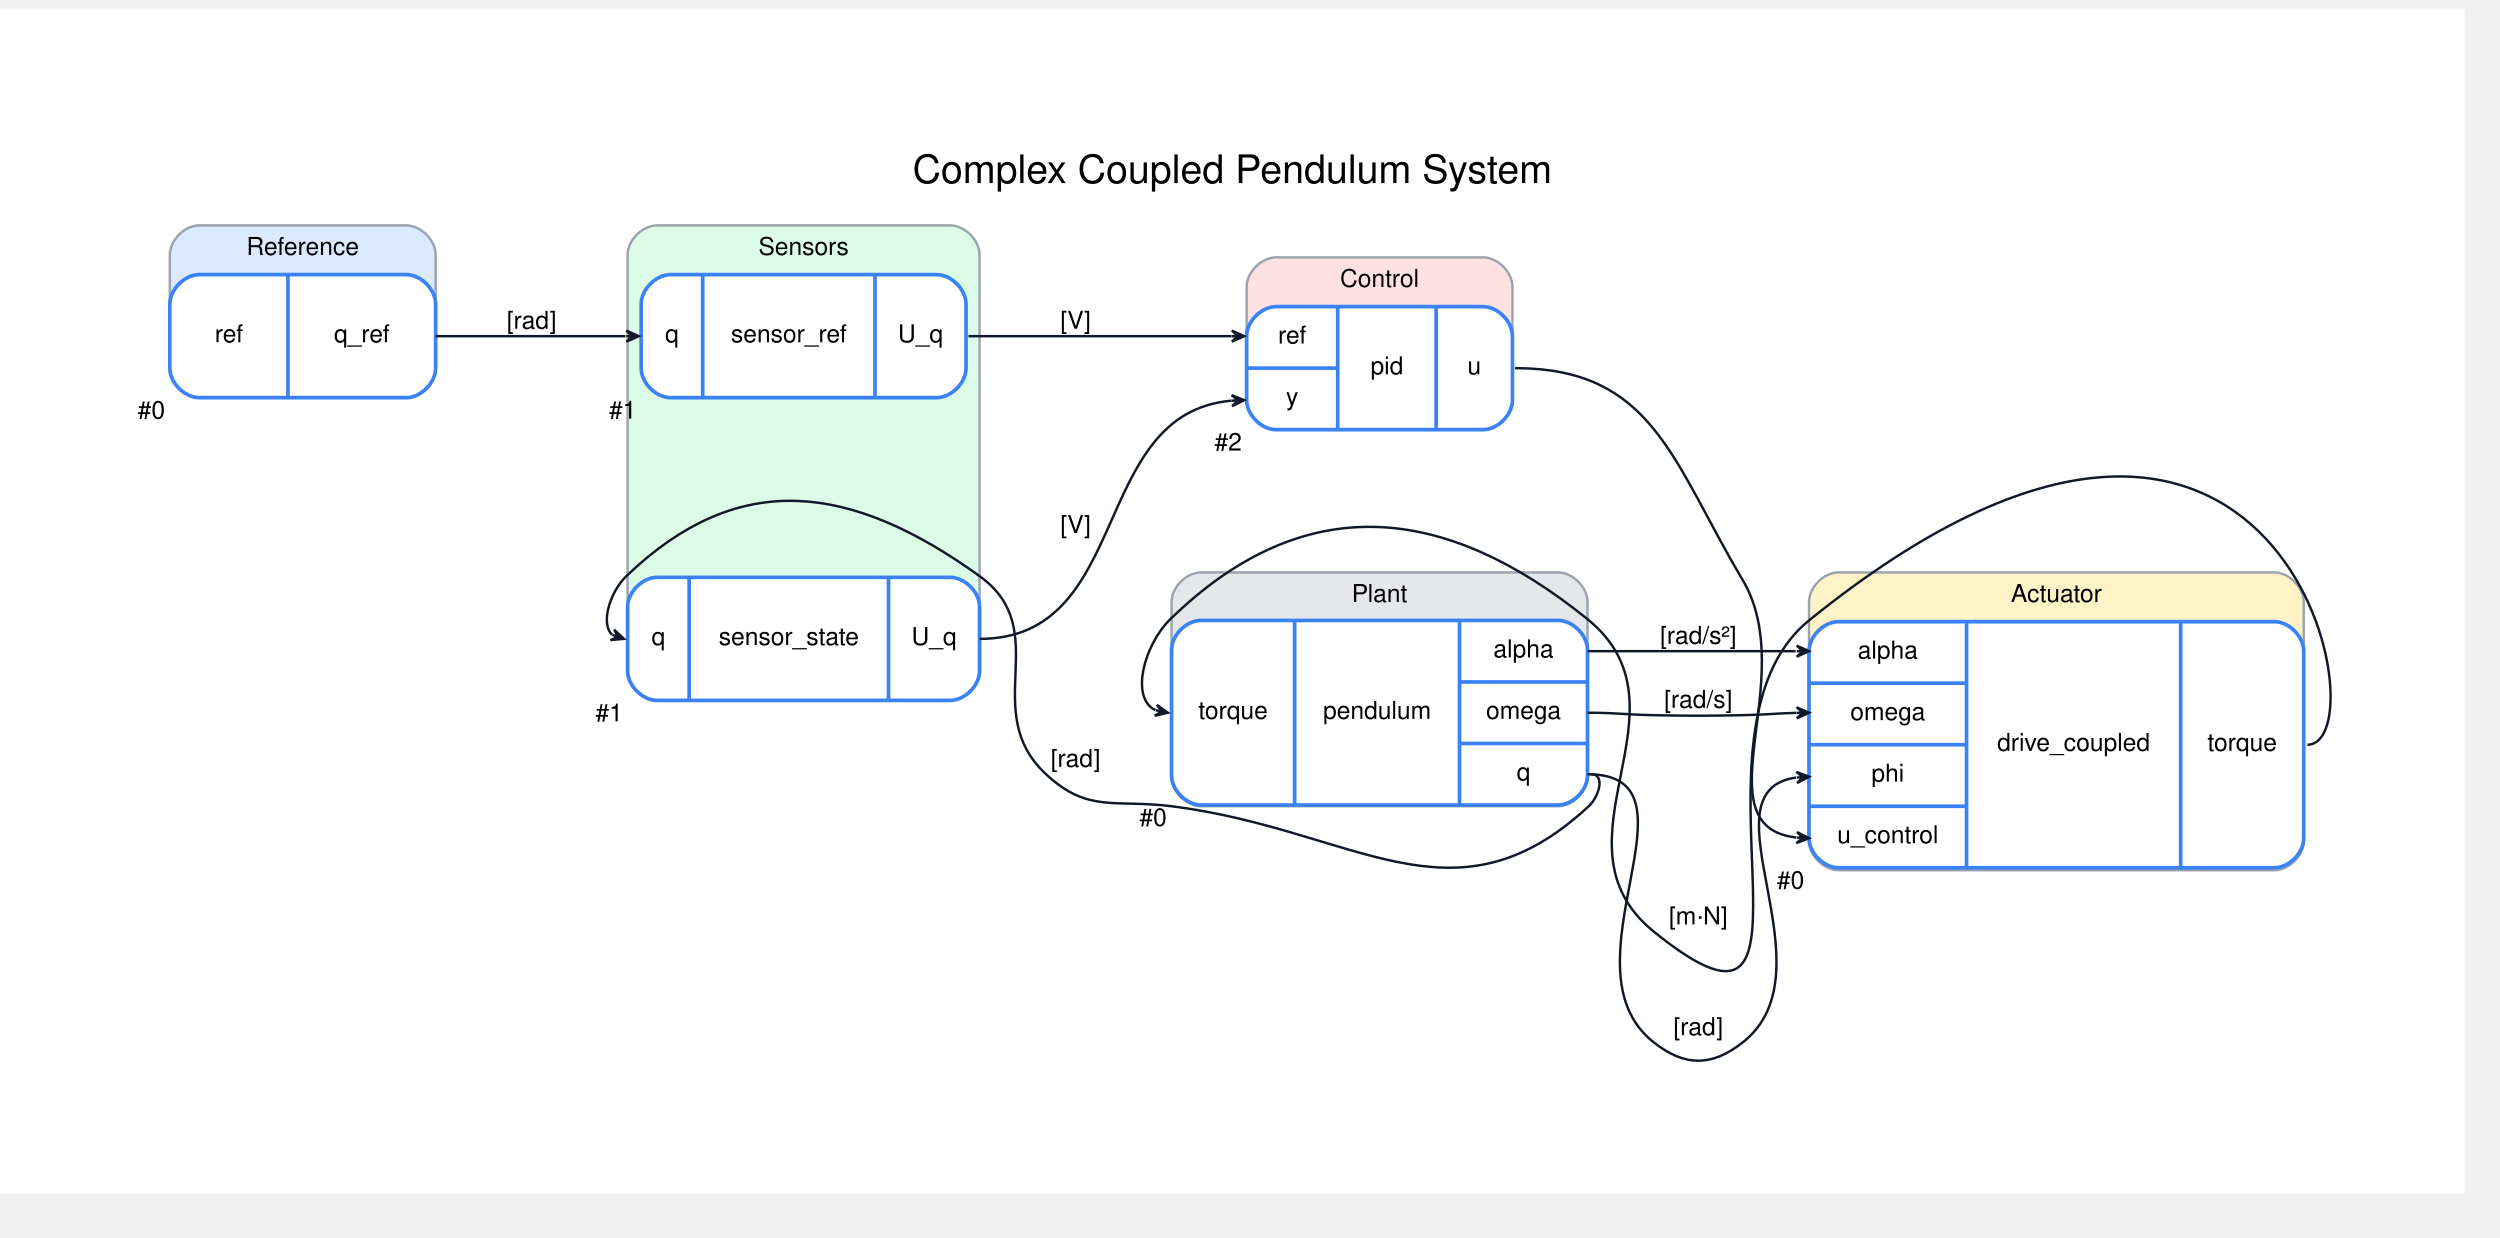
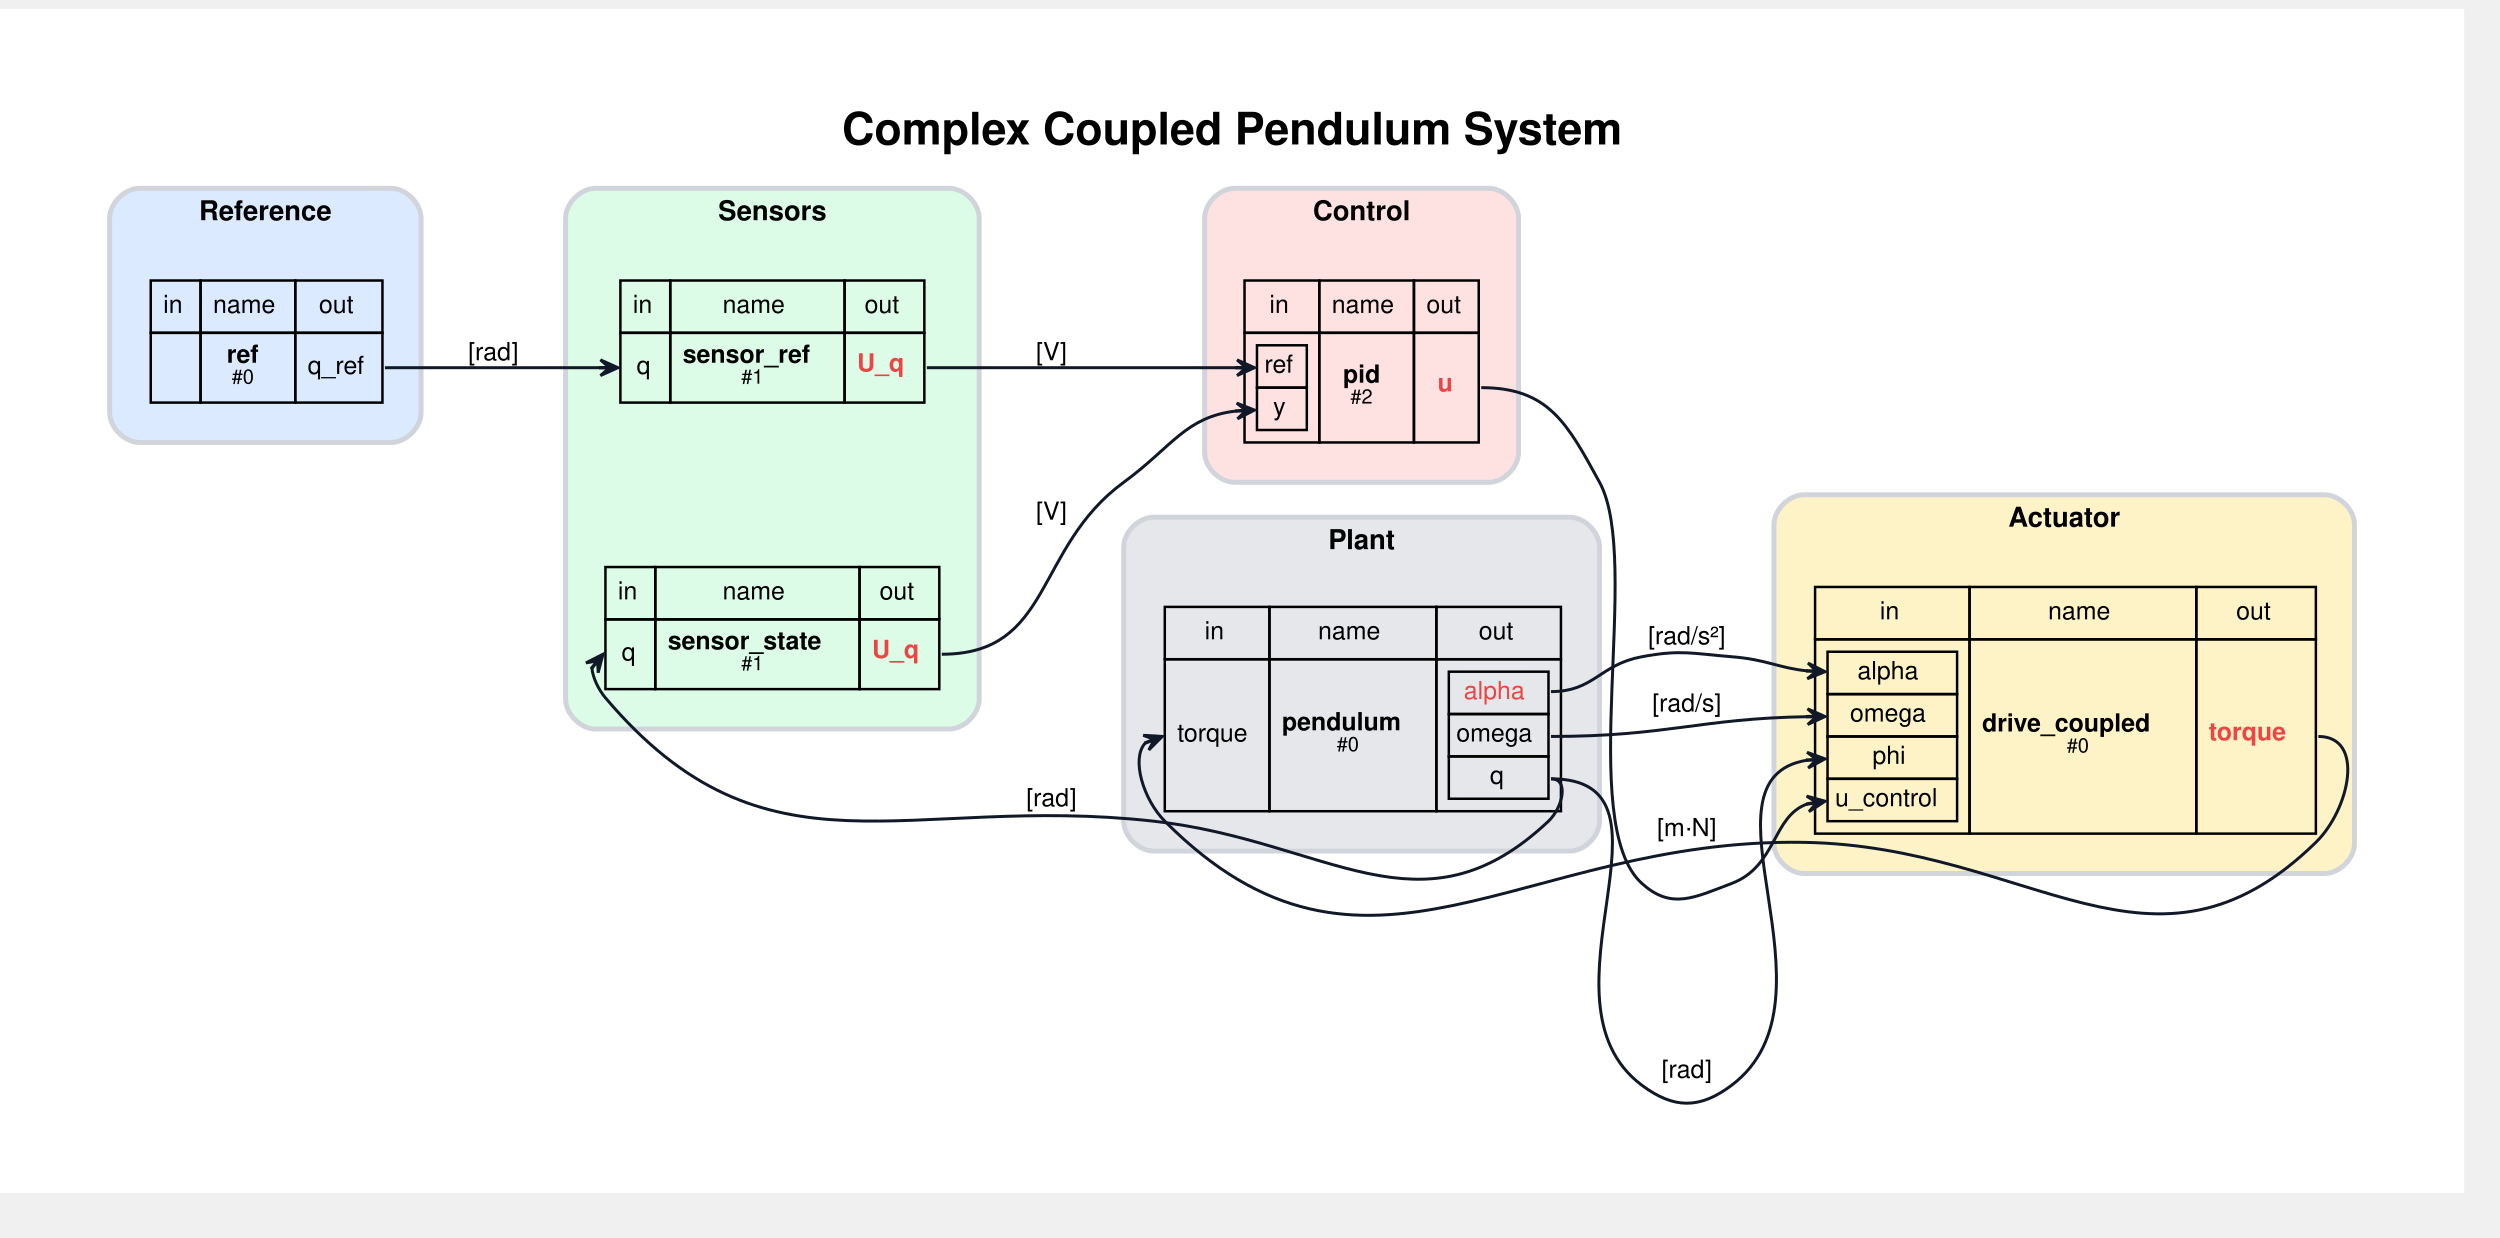
- <svg xmlns="http://www.w3.org/2000/svg" width="1030pt" height="510pt" viewBox="14.40 14.40 1015.74 495.79">
-   <g id="graph0" class="graph" transform="scale(1 1) rotate(0) translate(68.4 441.79)">
-     <polygon fill="white" stroke="transparent" points="-54,54 -54,-427.39 947.34,-427.39 947.34,54 -54,54" />
-     <text text-anchor="middle" x="446.67" y="-356.59" font-family="Helvetica,sans-Serif" font-size="16.00">Complex Coupled Pendulum System</text>
+ <svg xmlns="http://www.w3.org/2000/svg" width="1018pt" height="504pt" viewBox="14.40 14.40 1003.40 489.60">
+   <g id="graph0" class="graph" transform="scale(1 1) rotate(0) translate(50.4 453.6)">
+     <polygon fill="white" stroke="transparent" points="-36,36 -36,-439.2 953,-439.2 953,36 -36,36" />
+     <text text-anchor="middle" x="458.5" y="-384.8" font-family="Helvetica,sans-Serif" font-weight="bold" font-size="18.00">Complex Coupled Pendulum System</text>
    <g id="clust1" class="cluster">
-       <path fill="#dbeafe" stroke="#9ca3af" d="M27,-269.39C27,-269.39 111,-269.39 111,-269.39 117,-269.39 123,-275.39 123,-281.39 123,-281.39 123,-327.39 123,-327.39 123,-333.39 117,-339.39 111,-339.39 111,-339.39 27,-339.39 27,-339.39 21,-339.39 15,-333.39 15,-327.39 15,-327.39 15,-281.39 15,-281.39 15,-275.39 21,-269.39 27,-269.39" />
-       <text text-anchor="middle" x="69" y="-327.39" font-family="Helvetica,sans-Serif" font-size="10.00">Reference</text>
+       <path fill="#dbeafe" stroke="#d1d5db" stroke-width="2" d="M20,-265.2C20,-265.2 121,-265.2 121,-265.2 127,-265.2 133,-271.2 133,-277.2 133,-277.2 133,-355.2 133,-355.2 133,-361.2 127,-367.2 121,-367.2 121,-367.2 20,-367.2 20,-367.2 14,-367.2 8,-361.2 8,-355.2 8,-355.2 8,-277.2 8,-277.2 8,-271.2 14,-265.2 20,-265.2" />
+       <text text-anchor="middle" x="70.5" y="-354.4" font-family="Helvetica,sans-Serif" font-weight="bold" font-size="11.00">Reference</text>
    </g>
    <g id="clust2" class="cluster">
-       <path fill="#dcfce7" stroke="#9ca3af" d="M213,-146.39C213,-146.39 332,-146.39 332,-146.39 338,-146.39 344,-152.39 344,-158.39 344,-158.39 344,-327.39 344,-327.39 344,-333.39 338,-339.39 332,-339.39 332,-339.39 213,-339.39 213,-339.39 207,-339.39 201,-333.39 201,-327.39 201,-327.39 201,-158.39 201,-158.39 201,-152.39 207,-146.39 213,-146.39" />
-       <text text-anchor="middle" x="272.5" y="-327.39" font-family="Helvetica,sans-Serif" font-size="10.00">Sensors</text>
+       <path fill="#dcfce7" stroke="#d1d5db" stroke-width="2" d="M203,-150.2C203,-150.2 345,-150.2 345,-150.2 351,-150.2 357,-156.2 357,-162.2 357,-162.2 357,-355.2 357,-355.2 357,-361.2 351,-367.2 345,-367.2 345,-367.2 203,-367.2 203,-367.2 197,-367.2 191,-361.2 191,-355.2 191,-355.2 191,-162.2 191,-162.2 191,-156.2 197,-150.2 203,-150.2" />
+       <text text-anchor="middle" x="274" y="-354.4" font-family="Helvetica,sans-Serif" font-weight="bold" font-size="11.00">Sensors</text>
    </g>
    <g id="clust3" class="cluster">
-       <path fill="#fee2e2" stroke="#9ca3af" d="M464.5,-256.39C464.5,-256.39 548.5,-256.39 548.5,-256.39 554.5,-256.39 560.5,-262.39 560.5,-268.39 560.5,-268.39 560.5,-314.39 560.5,-314.39 560.5,-320.39 554.5,-326.39 548.5,-326.39 548.5,-326.39 464.5,-326.39 464.5,-326.39 458.5,-326.39 452.5,-320.39 452.5,-314.39 452.5,-314.39 452.5,-268.39 452.5,-268.39 452.5,-262.39 458.5,-256.39 464.5,-256.39" />
-       <text text-anchor="middle" x="506.5" y="-314.39" font-family="Helvetica,sans-Serif" font-size="10.00">Control</text>
+       <path fill="#fee2e2" stroke="#d1d5db" stroke-width="2" d="M459.5,-249.2C459.5,-249.2 561.5,-249.2 561.5,-249.2 567.5,-249.2 573.5,-255.2 573.5,-261.2 573.5,-261.2 573.5,-355.2 573.5,-355.2 573.5,-361.2 567.5,-367.2 561.5,-367.2 561.5,-367.2 459.5,-367.2 459.5,-367.2 453.5,-367.2 447.5,-361.2 447.5,-355.2 447.5,-355.2 447.5,-261.2 447.5,-261.2 447.5,-255.2 453.5,-249.2 459.5,-249.2" />
+       <text text-anchor="middle" x="510.5" y="-354.4" font-family="Helvetica,sans-Serif" font-weight="bold" font-size="11.00">Control</text>
    </g>
    <g id="clust4" class="cluster">
-       <path fill="#fef3c7" stroke="#9ca3af" d="M693,-77.39C693,-77.39 870,-77.39 870,-77.39 876,-77.39 882,-83.39 882,-89.39 882,-89.39 882,-186.39 882,-186.39 882,-192.39 876,-198.39 870,-198.39 870,-198.39 693,-198.39 693,-198.39 687,-198.39 681,-192.39 681,-186.39 681,-186.39 681,-89.39 681,-89.39 681,-83.39 687,-77.39 693,-77.39" />
-       <text text-anchor="middle" x="781.5" y="-186.39" font-family="Helvetica,sans-Serif" font-size="10.00">Actuator</text>
+       <path fill="#fef3c7" stroke="#d1d5db" stroke-width="2" d="M688,-92.2C688,-92.2 897,-92.2 897,-92.2 903,-92.2 909,-98.2 909,-104.2 909,-104.2 909,-232.2 909,-232.2 909,-238.2 903,-244.2 897,-244.2 897,-244.2 688,-244.2 688,-244.2 682,-244.2 676,-238.2 676,-232.2 676,-232.2 676,-104.2 676,-104.2 676,-98.2 682,-92.2 688,-92.2" />
+       <text text-anchor="middle" x="792.5" y="-231.4" font-family="Helvetica,sans-Serif" font-weight="bold" font-size="11.00">Actuator</text>
    </g>
    <g id="clust5" class="cluster">
-       <path fill="#e5e7eb" stroke="#9ca3af" d="M434,-103.39C434,-103.39 579,-103.39 579,-103.39 585,-103.39 591,-109.39 591,-115.39 591,-115.39 591,-186.39 591,-186.39 591,-192.39 585,-198.39 579,-198.39 579,-198.39 434,-198.39 434,-198.39 428,-198.39 422,-192.39 422,-186.39 422,-186.39 422,-115.39 422,-115.39 422,-109.39 428,-103.39 434,-103.39" />
-       <text text-anchor="middle" x="506.5" y="-186.39" font-family="Helvetica,sans-Serif" font-size="10.00">Plant</text>
+       <path fill="#e5e7eb" stroke="#d1d5db" stroke-width="2" d="M427,-101.2C427,-101.2 594,-101.2 594,-101.2 600,-101.2 606,-107.2 606,-113.2 606,-113.2 606,-223.2 606,-223.2 606,-229.2 600,-235.2 594,-235.2 594,-235.2 427,-235.2 427,-235.2 421,-235.2 415,-229.2 415,-223.2 415,-223.2 415,-113.2 415,-113.2 415,-107.2 421,-101.2 427,-101.2" />
+       <text text-anchor="middle" x="510.5" y="-222.4" font-family="Helvetica,sans-Serif" font-weight="bold" font-size="11.00">Plant</text>
    </g>
    <g id="node1" class="node">
-       <path fill="white" stroke="#3b82f6" stroke-width="1.5" d="M27,-269.39C27,-269.39 111,-269.39 111,-269.39 117,-269.39 123,-275.39 123,-281.39 123,-281.39 123,-307.39 123,-307.39 123,-313.39 117,-319.39 111,-319.39 111,-319.39 27,-319.39 27,-319.39 21,-319.39 15,-313.39 15,-307.39 15,-307.39 15,-281.39 15,-281.39 15,-275.39 21,-269.39 27,-269.39" />
-       <text text-anchor="middle" x="39" y="-291.89" font-family="Helvetica,sans-Serif" font-size="10.00">ref</text>
-       <polyline fill="none" stroke="#3b82f6" stroke-width="1.5" points="63,-269.39 63,-319.39 " />
-       <text text-anchor="middle" x="93" y="-291.89" font-family="Helvetica,sans-Serif" font-size="10.00">q_ref</text>
-       <text text-anchor="middle" x="7.5" y="-260.89" font-family="Helvetica,sans-Serif" font-size="10.00">#0</text>
+       <polygon fill="none" stroke="black" points="24.5,-309.2 24.5,-330.2 44.5,-330.2 44.5,-309.2 24.5,-309.2" />
+       <text text-anchor="start" x="29.5" y="-317.2" font-family="Helvetica,sans-Serif" font-size="10.00">in</text>
+       <polygon fill="none" stroke="black" points="44.5,-309.2 44.5,-330.2 82.5,-330.2 82.5,-309.2 44.5,-309.2" />
+       <text text-anchor="start" x="49.5" y="-317.2" font-family="Helvetica,sans-Serif" font-size="10.00">name</text>
+       <polygon fill="none" stroke="black" points="82.5,-309.2 82.5,-330.2 117.5,-330.2 117.5,-309.2 82.5,-309.2" />
+       <text text-anchor="start" x="92" y="-317.2" font-family="Helvetica,sans-Serif" font-size="10.00">out</text>
+       <polygon fill="none" stroke="black" points="24.5,-281.2 24.5,-309.2 44.5,-309.2 44.5,-281.2 24.5,-281.2" />
+       <polygon fill="none" stroke="black" points="44.5,-281.2 44.5,-309.2 82.5,-309.2 82.5,-281.2 44.5,-281.2" />
+       <text text-anchor="start" x="55" y="-297.2" font-family="Helvetica,sans-Serif" font-weight="bold" font-size="10.00">ref</text>
+       <text text-anchor="start" x="57" y="-288.8" font-family="Helvetica,sans-Serif" font-size="8.00">#0</text>
+       <polygon fill="none" stroke="black" points="82.5,-281.2 82.5,-309.2 117.5,-309.2 117.5,-281.2 82.5,-281.2" />
+       <text text-anchor="start" x="87.5" y="-292.7" font-family="Helvetica,sans-Serif" font-size="10.00">q_ref</text>
    </g>
    <g id="node2" class="node">
-       <path fill="white" stroke="#3b82f6" stroke-width="1.5" d="M218.5,-269.39C218.5,-269.39 326.5,-269.39 326.5,-269.39 332.5,-269.39 338.5,-275.39 338.5,-281.39 338.5,-281.39 338.5,-307.39 338.5,-307.39 338.5,-313.39 332.5,-319.39 326.5,-319.39 326.5,-319.39 218.5,-319.39 218.5,-319.39 212.5,-319.39 206.5,-313.39 206.5,-307.39 206.5,-307.39 206.5,-281.39 206.5,-281.39 206.5,-275.39 212.5,-269.39 218.5,-269.39" />
-       <text text-anchor="middle" x="219" y="-291.89" font-family="Helvetica,sans-Serif" font-size="10.00">q</text>
-       <polyline fill="none" stroke="#3b82f6" stroke-width="1.5" points="231.5,-269.39 231.5,-319.39 " />
-       <text text-anchor="middle" x="266.5" y="-291.89" font-family="Helvetica,sans-Serif" font-size="10.00">sensor_ref</text>
-       <polyline fill="none" stroke="#3b82f6" stroke-width="1.5" points="301.5,-269.39 301.5,-319.39 " />
-       <text text-anchor="middle" x="320" y="-291.89" font-family="Helvetica,sans-Serif" font-size="10.00">U_q</text>
-       <text text-anchor="middle" x="199" y="-260.89" font-family="Helvetica,sans-Serif" font-size="10.00">#1</text>
+       <polygon fill="none" stroke="black" points="213,-309.2 213,-330.2 233,-330.2 233,-309.2 213,-309.2" />
+       <text text-anchor="start" x="218" y="-317.2" font-family="Helvetica,sans-Serif" font-size="10.00">in</text>
+       <polygon fill="none" stroke="black" points="233,-309.2 233,-330.2 303,-330.2 303,-309.2 233,-309.2" />
+       <text text-anchor="start" x="254" y="-317.2" font-family="Helvetica,sans-Serif" font-size="10.00">name</text>
+       <polygon fill="none" stroke="black" points="303,-309.2 303,-330.2 335,-330.2 335,-309.2 303,-309.2" />
+       <text text-anchor="start" x="311" y="-317.2" font-family="Helvetica,sans-Serif" font-size="10.00">out</text>
+       <polygon fill="none" stroke="black" points="213,-281.2 213,-309.2 233,-309.2 233,-281.2 213,-281.2" />
+       <text text-anchor="start" x="219.5" y="-292.7" font-family="Helvetica,sans-Serif" font-size="10.00">q</text>
+       <polygon fill="none" stroke="black" points="233,-281.2 233,-309.2 303,-309.2 303,-281.2 233,-281.2" />
+       <text text-anchor="start" x="238" y="-297.2" font-family="Helvetica,sans-Serif" font-weight="bold" font-size="10.00">sensor_ref</text>
+       <text text-anchor="start" x="261.5" y="-288.8" font-family="Helvetica,sans-Serif" font-size="8.00">#1</text>
+       <polygon fill="none" stroke="black" points="303,-281.2 303,-309.2 335,-309.2 335,-281.2 303,-281.2" />
+       <text text-anchor="start" x="308" y="-293.7" font-family="Helvetica,sans-Serif" font-weight="bold" font-size="10.00" fill="#ef4444">U_q</text>
    </g>
    <g id="edge1" class="edge">
-       <path fill="none" stroke="#111827" d="M123,-294.39C157.8,-294.39 167.83,-294.39 200.12,-294.39" />
-       <polygon fill="#111827" stroke="#111827" points="205.5,-294.39 200.5,-296.64 203,-294.39 200.5,-294.39 200.5,-294.39 200.5,-294.39 203,-294.39 200.5,-292.14 205.5,-294.39 205.5,-294.39" />
-       <text text-anchor="middle" x="162" y="-297.39" font-family="Helvetica,sans-Serif" font-size="10.00">[rad]</text>
+       <path fill="none" stroke="#111827" stroke-width="1.2" d="M118.5,-295.2C157.46,-295.2 169.02,-295.2 204.56,-295.2" />
+       <polygon fill="#111827" stroke="#111827" stroke-width="1.2" points="212,-295.2 205,-298.35 208.5,-295.3 205,-295.3 205,-295.2 205,-295.1 208.5,-295.1 205,-292.05 212,-295.2 212,-295.2" />
+       <text text-anchor="middle" x="162" y="-298.2" font-family="Helvetica,sans-Serif" font-size="10.00">[rad]</text>
    </g>
    <g id="node4" class="node">
-       <path fill="white" stroke="#3b82f6" stroke-width="1.5" d="M464.5,-256.39C464.5,-256.39 548.5,-256.39 548.5,-256.39 554.5,-256.39 560.5,-262.39 560.5,-268.39 560.5,-268.39 560.5,-294.39 560.5,-294.39 560.5,-300.39 554.5,-306.39 548.5,-306.39 548.5,-306.39 464.5,-306.39 464.5,-306.39 458.5,-306.39 452.5,-300.39 452.5,-294.39 452.5,-294.39 452.5,-268.39 452.5,-268.39 452.5,-262.39 458.5,-256.39 464.5,-256.39" />
-       <text text-anchor="middle" x="471" y="-291.39" font-family="Helvetica,sans-Serif" font-size="10.00">ref</text>
-       <polyline fill="none" stroke="#3b82f6" stroke-width="1.5" points="452.5,-281.39 489.5,-281.39 " />
-       <text text-anchor="middle" x="471" y="-266.39" font-family="Helvetica,sans-Serif" font-size="10.00">y</text>
-       <polyline fill="none" stroke="#3b82f6" stroke-width="1.5" points="489.5,-256.39 489.5,-306.39 " />
-       <text text-anchor="middle" x="509.5" y="-278.89" font-family="Helvetica,sans-Serif" font-size="10.00">pid</text>
-       <polyline fill="none" stroke="#3b82f6" stroke-width="1.5" points="529.5,-256.39 529.5,-306.39 " />
-       <text text-anchor="middle" x="545" y="-278.89" font-family="Helvetica,sans-Serif" font-size="10.00">u</text>
-       <text text-anchor="middle" x="445" y="-247.89" font-family="Helvetica,sans-Serif" font-size="10.00">#2</text>
+       <polygon fill="none" stroke="black" points="463.5,-309.2 463.5,-330.2 493.5,-330.2 493.5,-309.2 463.5,-309.2" />
+       <text text-anchor="start" x="473.5" y="-317.2" font-family="Helvetica,sans-Serif" font-size="10.00">in</text>
+       <polygon fill="none" stroke="black" points="493.5,-309.2 493.5,-330.2 531.5,-330.2 531.5,-309.2 493.5,-309.2" />
+       <text text-anchor="start" x="498.5" y="-317.2" font-family="Helvetica,sans-Serif" font-size="10.00">name</text>
+       <polygon fill="none" stroke="black" points="531.5,-309.2 531.5,-330.2 557.5,-330.2 557.5,-309.2 531.5,-309.2" />
+       <text text-anchor="start" x="536.5" y="-317.2" font-family="Helvetica,sans-Serif" font-size="10.00">out</text>
+       <polygon fill="none" stroke="black" points="463.5,-265.2 463.5,-309.2 493.5,-309.2 493.5,-265.2 463.5,-265.2" />
+       <polygon fill="none" stroke="black" points="468.5,-287.2 468.5,-304.2 488.5,-304.2 488.5,-287.2 468.5,-287.2" />
+       <text text-anchor="start" x="471.5" y="-293.2" font-family="Helvetica,sans-Serif" font-size="10.00">ref</text>
+       <polygon fill="none" stroke="black" points="468.5,-270.2 468.5,-287.2 488.5,-287.2 488.5,-270.2 468.5,-270.2" />
+       <text text-anchor="start" x="475" y="-276.2" font-family="Helvetica,sans-Serif" font-size="10.00">y</text>
+       <polygon fill="none" stroke="black" points="493.5,-265.2 493.5,-309.2 531.5,-309.2 531.5,-265.2 493.5,-265.2" />
+       <text text-anchor="start" x="503" y="-289.2" font-family="Helvetica,sans-Serif" font-weight="bold" font-size="10.00">pid</text>
+       <text text-anchor="start" x="506" y="-280.8" font-family="Helvetica,sans-Serif" font-size="8.00">#2</text>
+       <polygon fill="none" stroke="black" points="531.5,-265.2 531.5,-309.2 557.5,-309.2 557.5,-265.2 531.5,-265.2" />
+       <text text-anchor="start" x="541" y="-285.7" font-family="Helvetica,sans-Serif" font-weight="bold" font-size="10.00" fill="#ef4444">u</text>
    </g>
    <g id="edge3" class="edge">
-       <path fill="none" stroke="#111827" d="M339.5,-294.39C387.53,-294.39 400.8,-294.39 446.39,-294.39" />
-       <polygon fill="#111827" stroke="#111827" points="451.5,-294.39 446.5,-296.64 449,-294.39 446.5,-294.39 446.5,-294.39 446.5,-294.39 449,-294.39 446.5,-292.14 451.5,-294.39 451.5,-294.39" />
-       <text text-anchor="middle" x="383" y="-297.39" font-family="Helvetica,sans-Serif" font-size="10.00">[V]</text>
+       <path fill="none" stroke="#111827" stroke-width="1.2" d="M336,-295.2C391.93,-295.2 407.72,-295.2 460.2,-295.2" />
+       <polygon fill="#111827" stroke="#111827" stroke-width="1.2" points="467.5,-295.2 460.5,-298.35 464,-295.3 460.5,-295.3 460.5,-295.2 460.5,-295.1 464,-295.1 460.5,-292.05 467.5,-295.2 467.5,-295.2" />
+       <text text-anchor="middle" x="386" y="-298.2" font-family="Helvetica,sans-Serif" font-size="10.00">[V]</text>
    </g>
    <g id="node3" class="node">
-       <path fill="white" stroke="#3b82f6" stroke-width="1.5" d="M213,-146.39C213,-146.39 332,-146.39 332,-146.39 338,-146.39 344,-152.39 344,-158.39 344,-158.39 344,-184.39 344,-184.39 344,-190.39 338,-196.39 332,-196.39 332,-196.39 213,-196.39 213,-196.39 207,-196.39 201,-190.39 201,-184.39 201,-184.39 201,-158.39 201,-158.39 201,-152.39 207,-146.39 213,-146.39" />
-       <text text-anchor="middle" x="213.5" y="-168.89" font-family="Helvetica,sans-Serif" font-size="10.00">q</text>
-       <polyline fill="none" stroke="#3b82f6" stroke-width="1.5" points="226,-146.39 226,-196.39 " />
-       <text text-anchor="middle" x="266.5" y="-168.89" font-family="Helvetica,sans-Serif" font-size="10.00">sensor_state</text>
-       <polyline fill="none" stroke="#3b82f6" stroke-width="1.5" points="307,-146.39 307,-196.39 " />
-       <text text-anchor="middle" x="325.5" y="-168.89" font-family="Helvetica,sans-Serif" font-size="10.00">U_q</text>
-       <text text-anchor="middle" x="193.5" y="-137.89" font-family="Helvetica,sans-Serif" font-size="10.00">#1</text>
+       <polygon fill="none" stroke="black" points="207,-194.2 207,-215.2 227,-215.2 227,-194.2 207,-194.2" />
+       <text text-anchor="start" x="212" y="-202.2" font-family="Helvetica,sans-Serif" font-size="10.00">in</text>
+       <polygon fill="none" stroke="black" points="227,-194.2 227,-215.2 309,-215.2 309,-194.2 227,-194.2" />
+       <text text-anchor="start" x="254" y="-202.2" font-family="Helvetica,sans-Serif" font-size="10.00">name</text>
+       <polygon fill="none" stroke="black" points="309,-194.2 309,-215.2 341,-215.2 341,-194.2 309,-194.2" />
+       <text text-anchor="start" x="317" y="-202.2" font-family="Helvetica,sans-Serif" font-size="10.00">out</text>
+       <polygon fill="none" stroke="black" points="207,-166.2 207,-194.2 227,-194.2 227,-166.2 207,-166.2" />
+       <text text-anchor="start" x="213.5" y="-177.7" font-family="Helvetica,sans-Serif" font-size="10.00">q</text>
+       <polygon fill="none" stroke="black" points="227,-166.2 227,-194.2 309,-194.2 309,-166.2 227,-166.2" />
+       <text text-anchor="start" x="232" y="-182.2" font-family="Helvetica,sans-Serif" font-weight="bold" font-size="10.00">sensor_state</text>
+       <text text-anchor="start" x="261.5" y="-173.8" font-family="Helvetica,sans-Serif" font-size="8.00">#1</text>
+       <polygon fill="none" stroke="black" points="309,-166.2 309,-194.2 341,-194.2 341,-166.2 309,-166.2" />
+       <text text-anchor="start" x="314" y="-178.7" font-family="Helvetica,sans-Serif" font-weight="bold" font-size="10.00" fill="#ef4444">U_q</text>
    </g>
    <g id="edge4" class="edge">
-       <path fill="none" stroke="#111827" d="M344,-171.39C406.59,-171.39 388.24,-263.16 446.41,-268.18" />
-       <polygon fill="#111827" stroke="#111827" points="451.5,-268.39 446.41,-270.43 449,-268.29 446.5,-268.18 446.5,-268.18 446.5,-268.18 449,-268.29 446.6,-265.93 451.5,-268.39 451.5,-268.39" />
-       <text text-anchor="middle" x="383" y="-214.39" font-family="Helvetica,sans-Serif" font-size="10.00">[V]</text>
+       <path fill="none" stroke="#111827" stroke-width="1.2" d="M342,-180.2C386.64,-180.2 378.95,-222.87 415,-249.2 434.42,-263.39 439.84,-275.59 460.29,-277.83" />
+       <polygon fill="#111827" stroke="#111827" stroke-width="1.2" points="467.5,-278.2 460.35,-280.99 464,-278.13 460.5,-277.95 460.51,-277.85 460.51,-277.75 464.01,-277.93 460.67,-274.7 467.5,-278.2 467.5,-278.2" />
+       <text text-anchor="middle" x="386" y="-234.2" font-family="Helvetica,sans-Serif" font-size="10.00">[V]</text>
    </g>
    <g id="node5" class="node">
-       <path fill="white" stroke="#3b82f6" stroke-width="1.5" d="M693,-78.39C693,-78.39 870,-78.39 870,-78.39 876,-78.39 882,-84.39 882,-90.39 882,-90.39 882,-166.39 882,-166.39 882,-172.39 876,-178.39 870,-178.39 870,-178.39 693,-178.39 693,-178.39 687,-178.39 681,-172.39 681,-166.39 681,-166.39 681,-90.39 681,-90.39 681,-84.39 687,-78.39 693,-78.39" />
-       <text text-anchor="middle" x="713" y="-163.39" font-family="Helvetica,sans-Serif" font-size="10.00">alpha</text>
-       <polyline fill="none" stroke="#3b82f6" stroke-width="1.5" points="681,-153.39 745,-153.39 " />
-       <text text-anchor="middle" x="713" y="-138.39" font-family="Helvetica,sans-Serif" font-size="10.00">omega</text>
-       <polyline fill="none" stroke="#3b82f6" stroke-width="1.5" points="681,-128.39 745,-128.39 " />
-       <text text-anchor="middle" x="713" y="-113.39" font-family="Helvetica,sans-Serif" font-size="10.00">phi</text>
-       <polyline fill="none" stroke="#3b82f6" stroke-width="1.5" points="681,-103.39 745,-103.39 " />
-       <text text-anchor="middle" x="713" y="-88.39" font-family="Helvetica,sans-Serif" font-size="10.00">u_control</text>
-       <polyline fill="none" stroke="#3b82f6" stroke-width="1.5" points="745,-78.39 745,-178.39 " />
-       <text text-anchor="middle" x="788.5" y="-125.89" font-family="Helvetica,sans-Serif" font-size="10.00">drive_coupled</text>
-       <polyline fill="none" stroke="#3b82f6" stroke-width="1.5" points="832,-78.39 832,-178.39 " />
-       <text text-anchor="middle" x="857" y="-125.89" font-family="Helvetica,sans-Serif" font-size="10.00">torque</text>
-       <text text-anchor="middle" x="673.5" y="-69.89" font-family="Helvetica,sans-Serif" font-size="10.00">#0</text>
+       <polygon fill="none" stroke="black" points="692.5,-186.2 692.5,-207.2 754.5,-207.2 754.5,-186.2 692.5,-186.2" />
+       <text text-anchor="start" x="718.5" y="-194.2" font-family="Helvetica,sans-Serif" font-size="10.00">in</text>
+       <polygon fill="none" stroke="black" points="754.5,-186.2 754.5,-207.2 845.5,-207.2 845.5,-186.2 754.5,-186.2" />
+       <text text-anchor="start" x="786" y="-194.2" font-family="Helvetica,sans-Serif" font-size="10.00">name</text>
+       <polygon fill="none" stroke="black" points="845.5,-186.2 845.5,-207.2 893.5,-207.2 893.5,-186.2 845.5,-186.2" />
+       <text text-anchor="start" x="861.5" y="-194.2" font-family="Helvetica,sans-Serif" font-size="10.00">out</text>
+       <polygon fill="none" stroke="black" points="692.5,-108.2 692.5,-186.2 754.5,-186.2 754.5,-108.2 692.5,-108.2" />
+       <polygon fill="none" stroke="black" points="697.5,-164.2 697.5,-181.2 749.5,-181.2 749.5,-164.2 697.5,-164.2" />
+       <text text-anchor="start" x="709.5" y="-170.2" font-family="Helvetica,sans-Serif" font-size="10.00">alpha</text>
+       <polygon fill="none" stroke="black" points="697.5,-147.2 697.5,-164.2 749.5,-164.2 749.5,-147.2 697.5,-147.2" />
+       <text text-anchor="start" x="706.5" y="-153.2" font-family="Helvetica,sans-Serif" font-size="10.00">omega</text>
+       <polygon fill="none" stroke="black" points="697.5,-130.2 697.5,-147.2 749.5,-147.2 749.5,-130.2 697.5,-130.2" />
+       <text text-anchor="start" x="715.5" y="-136.2" font-family="Helvetica,sans-Serif" font-size="10.00">phi</text>
+       <polygon fill="none" stroke="black" points="697.5,-113.2 697.5,-130.2 749.5,-130.2 749.5,-113.2 697.5,-113.2" />
+       <text text-anchor="start" x="700.5" y="-119.2" font-family="Helvetica,sans-Serif" font-size="10.00">u_control</text>
+       <polygon fill="none" stroke="black" points="754.5,-108.2 754.5,-186.2 845.5,-186.2 845.5,-108.2 754.5,-108.2" />
+       <text text-anchor="start" x="759.5" y="-149.2" font-family="Helvetica,sans-Serif" font-weight="bold" font-size="10.00">drive_coupled</text>
+       <text text-anchor="start" x="793.5" y="-140.8" font-family="Helvetica,sans-Serif" font-size="8.00">#0</text>
+       <polygon fill="none" stroke="black" points="845.5,-108.2 845.5,-186.2 893.5,-186.2 893.5,-108.2 845.5,-108.2" />
+       <text text-anchor="start" x="850.5" y="-145.7" font-family="Helvetica,sans-Serif" font-weight="bold" font-size="10.00" fill="#ef4444">torque</text>
    </g>
    <g id="edge5" class="edge">
-       <path fill="none" stroke="#111827" d="M561.5,-281.39C617.63,-281.39 625.3,-243.63 654,-195.39 677.68,-155.6 636.29,-95.33 675.77,-90.68" />
-       <polygon fill="#111827" stroke="#111827" points="681,-90.39 676.13,-92.91 678.5,-90.53 676.01,-90.66 676.01,-90.66 676.01,-90.66 678.5,-90.53 675.88,-88.42 681,-90.39 681,-90.39" />
+       <path fill="none" stroke="#111827" stroke-width="1.2" d="M558.5,-287.2C585.54,-287.2 593.02,-272.92 606,-249.2 623.27,-217.64 596.26,-112.27 623,-88.2 634.89,-77.5 644.03,-82.56 659,-88.2 677.18,-95.06 675.26,-115.18 689.37,-120.11" />
+       <polygon fill="#111827" stroke="#111827" stroke-width="1.2" points="696.5,-121.2 689.1,-123.25 693.03,-120.77 689.57,-120.24 689.58,-120.14 689.6,-120.04 693.06,-120.57 690.06,-117.03 696.5,-121.2 696.5,-121.2" />
    </g>
    <g id="node6" class="node">
-       <path fill="white" stroke="#3b82f6" stroke-width="1.5" d="M434,-103.89C434,-103.89 579,-103.89 579,-103.89 585,-103.89 591,-109.89 591,-115.89 591,-115.89 591,-166.89 591,-166.89 591,-172.89 585,-178.89 579,-178.89 579,-178.89 434,-178.89 434,-178.89 428,-178.89 422,-172.89 422,-166.89 422,-166.89 422,-115.89 422,-115.89 422,-109.89 428,-103.89 434,-103.89" />
-       <text text-anchor="middle" x="447" y="-138.89" font-family="Helvetica,sans-Serif" font-size="10.00">torque</text>
-       <polyline fill="none" stroke="#3b82f6" stroke-width="1.5" points="472,-103.89 472,-178.89 " />
-       <text text-anchor="middle" x="505.5" y="-138.89" font-family="Helvetica,sans-Serif" font-size="10.00">pendulum</text>
-       <polyline fill="none" stroke="#3b82f6" stroke-width="1.5" points="539,-103.89 539,-178.89 " />
-       <text text-anchor="middle" x="565" y="-163.89" font-family="Helvetica,sans-Serif" font-size="10.00">alpha</text>
-       <polyline fill="none" stroke="#3b82f6" stroke-width="1.5" points="539,-153.89 591,-153.89 " />
-       <text text-anchor="middle" x="565" y="-138.89" font-family="Helvetica,sans-Serif" font-size="10.00">omega</text>
-       <polyline fill="none" stroke="#3b82f6" stroke-width="1.5" points="539,-128.89 591,-128.89 " />
-       <text text-anchor="middle" x="565" y="-113.89" font-family="Helvetica,sans-Serif" font-size="10.00">q</text>
-       <text text-anchor="middle" x="414.5" y="-95.39" font-family="Helvetica,sans-Serif" font-size="10.00">#0</text>
+       <polygon fill="none" stroke="black" points="431.5,-178.2 431.5,-199.2 473.5,-199.2 473.5,-178.2 431.5,-178.2" />
+       <text text-anchor="start" x="447.5" y="-186.2" font-family="Helvetica,sans-Serif" font-size="10.00">in</text>
+       <polygon fill="none" stroke="black" points="473.5,-178.2 473.5,-199.2 540.5,-199.2 540.5,-178.2 473.5,-178.2" />
+       <text text-anchor="start" x="493" y="-186.2" font-family="Helvetica,sans-Serif" font-size="10.00">name</text>
+       <polygon fill="none" stroke="black" points="540.5,-178.2 540.5,-199.2 590.5,-199.2 590.5,-178.2 540.5,-178.2" />
+       <text text-anchor="start" x="557.5" y="-186.2" font-family="Helvetica,sans-Serif" font-size="10.00">out</text>
+       <polygon fill="none" stroke="black" points="431.5,-117.2 431.5,-178.2 473.5,-178.2 473.5,-117.2 431.5,-117.2" />
+       <text text-anchor="start" x="436.5" y="-145.2" font-family="Helvetica,sans-Serif" font-size="10.00">torque</text>
+       <polygon fill="none" stroke="black" points="473.5,-117.2 473.5,-178.2 540.5,-178.2 540.5,-117.2 473.5,-117.2" />
+       <text text-anchor="start" x="478.5" y="-149.7" font-family="Helvetica,sans-Serif" font-weight="bold" font-size="10.00">pendulum</text>
+       <text text-anchor="start" x="500.5" y="-141.3" font-family="Helvetica,sans-Serif" font-size="8.00">#0</text>
+       <polygon fill="none" stroke="black" points="540.5,-117.2 540.5,-178.2 590.5,-178.2 590.5,-117.2 540.5,-117.2" />
+       <polygon fill="none" stroke="black" points="545.5,-156.2 545.5,-173.2 585.5,-173.2 585.5,-156.2 545.5,-156.2" />
+       <text text-anchor="start" x="551.5" y="-162.2" font-family="Helvetica,sans-Serif" font-size="10.00" fill="#ef4444">alpha</text>
+       <polygon fill="none" stroke="black" points="545.5,-139.2 545.5,-156.2 585.5,-156.2 585.5,-139.2 545.5,-139.2" />
+       <text text-anchor="start" x="548.5" y="-145.2" font-family="Helvetica,sans-Serif" font-size="10.00">omega</text>
+       <polygon fill="none" stroke="black" points="545.5,-122.2 545.5,-139.2 585.5,-139.2 585.5,-122.2 545.5,-122.2" />
+       <text text-anchor="start" x="562" y="-128.2" font-family="Helvetica,sans-Serif" font-size="10.00">q</text>
    </g>
    <g id="edge6" class="edge">
-       <path fill="none" stroke="#111827" d="M883.5,-128.39C914.5,-128.39 874.37,-335.34 681,-178.89 624.94,-133.54 696.94,11.53 618,-52.39 573.15,-88.71 635.85,-143.08 591,-179.39 532.45,-226.8 475.46,-231.95 421.5,-179.39 410.82,-168.98 405.05,-147.34 415.47,-142.41" />
-       <polygon fill="#111827" stroke="#111827" points="420.5,-141.39 416.04,-144.58 418.05,-141.89 415.6,-142.38 415.6,-142.38 415.6,-142.38 418.05,-141.89 415.15,-140.17 420.5,-141.39 420.5,-141.39" />
-       <text text-anchor="middle" x="636" y="-55.39" font-family="Helvetica,sans-Serif" font-size="10.00">[m·N]</text>
+       <path fill="none" stroke="#111827" stroke-width="1.2" d="M894.5,-147.2C913.39,-147.2 907.02,-117.91 893.5,-104.7 828.16,-40.89 779.32,-103.19 688,-104.7 573.95,-106.59 512,-32.4 431.5,-113.2 423,-121.74 417.81,-138.26 423.7,-144.62" />
+       <polygon fill="#111827" stroke="#111827" stroke-width="1.2" points="430.5,-147.2 422.84,-147.66 427.19,-146.05 423.92,-144.81 423.96,-144.72 423.99,-144.62 427.26,-145.87 425.08,-141.77 430.5,-147.2 430.5,-147.2" />
+       <text text-anchor="middle" x="641" y="-107.2" font-family="Helvetica,sans-Serif" font-size="10.00">[m·N]</text>
    </g>
    <g id="edge2" class="edge">
-       <path fill="none" stroke="#111827" d="M592.5,-116.39C598.29,-116.39 595.75,-107.33 591.5,-103.39 536.23,-52.21 496.75,-94.01 422,-103.39 398.79,-106.3 388.14,-100.47 371,-116.39 343.35,-142.07 374.63,-174.85 344,-196.89 292.23,-234.13 246.47,-241.1 200.5,-196.89 193.86,-190.5 189.86,-177.66 194.68,-173.07" />
-       <polygon fill="#111827" stroke="#111827" points="199.5,-171.39 195.52,-175.16 197.14,-172.21 194.78,-173.04 194.78,-173.04 194.78,-173.04 197.14,-172.21 194.04,-170.91 199.5,-171.39 199.5,-171.39" />
-       <text text-anchor="middle" x="383" y="-119.39" font-family="Helvetica,sans-Serif" font-size="10.00">[rad]</text>
+       <path fill="none" stroke="#111827" stroke-width="1.2" d="M586.5,-130.2C594.07,-130.2 591.01,-118.4 585.5,-113.2 534.25,-64.88 497.01,-105.43 427,-113.2 327.39,-124.27 271.82,-86.26 207,-162.7 204.24,-165.95 201.87,-170.88 201.57,-174.68" />
+       <polygon fill="#111827" stroke="#111827" stroke-width="1.2" points="206,-180.2 199.16,-176.72 203.73,-177.54 201.54,-174.81 201.62,-174.75 201.69,-174.68 203.89,-177.41 204.07,-172.77 206,-180.2 206,-180.2" />
+       <text text-anchor="middle" x="386" y="-119.2" font-family="Helvetica,sans-Serif" font-size="10.00">[rad]</text>
    </g>
    <g id="edge7" class="edge">
-       <path fill="none" stroke="#111827" d="M591,-116.39C640.91,-116.39 578.69,-38.15 618,-7.39 630.6,2.47 641.39,2.46 654,-7.39 691.47,-36.65 636.17,-109.4 675.7,-115.04" />
-       <polygon fill="#111827" stroke="#111827" points="681,-115.39 675.86,-117.31 678.51,-115.23 676.01,-115.06 676.01,-115.06 676.01,-115.06 678.51,-115.23 676.16,-112.82 681,-115.39 681,-115.39" />
-       <text text-anchor="middle" x="636" y="-10.39" font-family="Helvetica,sans-Serif" font-size="10.00">[rad]</text>
+       <path fill="none" stroke="#111827" stroke-width="1.2" d="M586.5,-130.2C643.52,-130.2 577.3,-41.31 623,-7.2 635.82,2.37 646.22,2.43 659,-7.2 705.28,-42.1 641.86,-130.19 689.4,-137.69" />
+       <polygon fill="#111827" stroke="#111827" stroke-width="1.2" points="696.5,-138.2 689.29,-140.84 693,-138.05 689.51,-137.8 689.52,-137.7 689.53,-137.6 693.02,-137.85 689.74,-134.56 696.5,-138.2 696.5,-138.2" />
+       <text text-anchor="middle" x="641" y="-10.2" font-family="Helvetica,sans-Serif" font-size="10.00">[rad]</text>
    </g>
    <g id="edge8" class="edge">
-       <path fill="none" stroke="#111827" d="M591,-141.39C603.01,-141.39 605.99,-140.61 618,-140.39 634,-140.09 638,-140.09 654,-140.39 664.13,-140.58 667.84,-141.16 675.96,-141.34" />
-       <polygon fill="#111827" stroke="#111827" points="681,-141.39 675.98,-143.59 678.5,-141.37 676,-141.34 676,-141.34 676,-141.34 678.5,-141.37 676.02,-139.09 681,-141.39 681,-141.39" />
-       <text text-anchor="middle" x="636" y="-143.39" font-family="Helvetica,sans-Serif" font-size="10.00">[rad/s]</text>
+       <path fill="none" stroke="#111827" stroke-width="1.2" d="M586.5,-147.2C633.03,-147.2 646.17,-154.41 689.31,-155.14" />
+       <polygon fill="#111827" stroke="#111827" stroke-width="1.2" points="696.5,-155.2 689.47,-158.3 693,-155.28 689.5,-155.25 689.5,-155.15 689.5,-155.05 693,-155.08 689.53,-152 696.5,-155.2 696.5,-155.2" />
+       <text text-anchor="middle" x="641" y="-157.2" font-family="Helvetica,sans-Serif" font-size="10.00">[rad/s]</text>
    </g>
    <g id="edge9" class="edge">
-       <path fill="none" stroke="#111827" d="M591,-166.39C629.12,-166.39 640,-166.39 675.57,-166.39" />
-       <polygon fill="#111827" stroke="#111827" points="681,-166.39 676,-168.64 678.5,-166.39 676,-166.39 676,-166.39 676,-166.39 678.5,-166.39 676,-164.14 681,-166.39 681,-166.39" />
-       <text text-anchor="middle" x="636" y="-169.39" font-family="Helvetica,sans-Serif" font-size="10.00">[rad/s²]</text>
+       <path fill="none" stroke="#111827" stroke-width="1.2" d="M586.5,-165.2C603.87,-165.2 605.92,-176.04 623,-179.2 638.73,-182.12 643.05,-180.47 659,-179.2 673.2,-178.08 678.12,-174.58 689.45,-173.52" />
+       <polygon fill="#111827" stroke="#111827" stroke-width="1.2" points="696.5,-173.2 689.65,-176.66 693.01,-173.46 689.51,-173.61 689.51,-173.51 689.5,-173.41 693,-173.26 689.37,-170.37 696.5,-173.2 696.5,-173.2" />
+       <text text-anchor="middle" x="641" y="-184.2" font-family="Helvetica,sans-Serif" font-size="10.00">[rad/s²]</text>
    </g>
  </g>
</svg>
